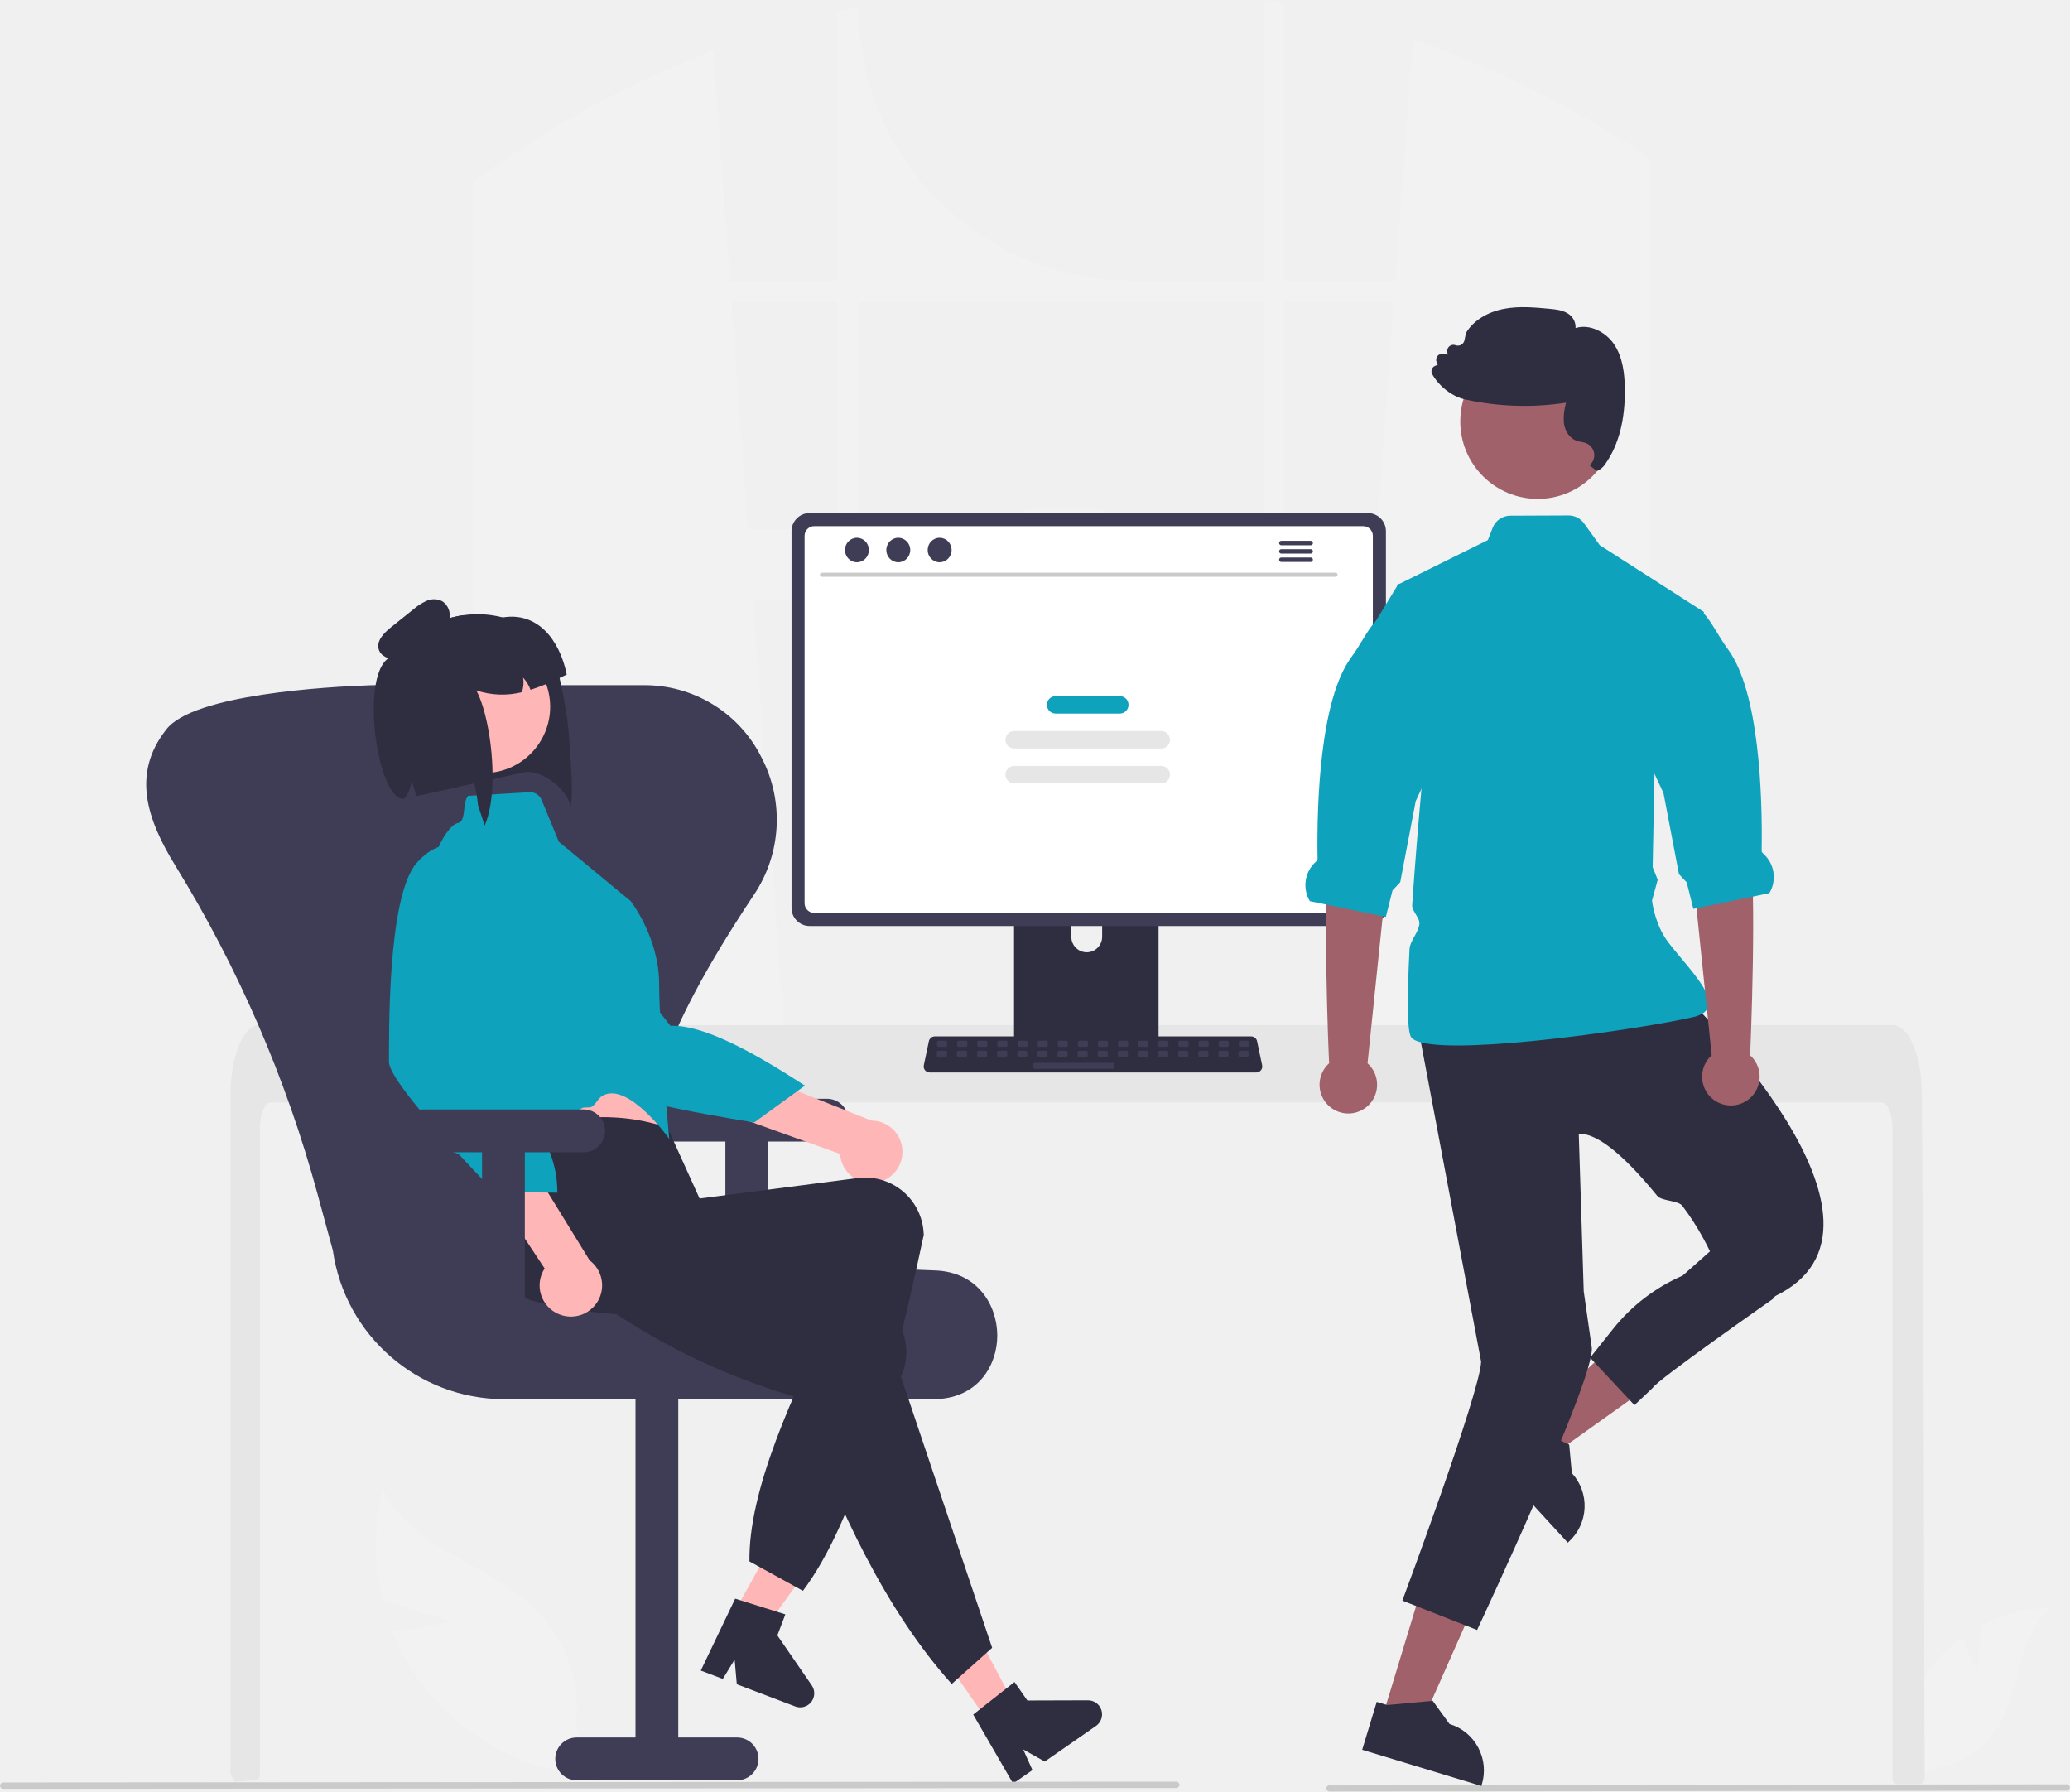
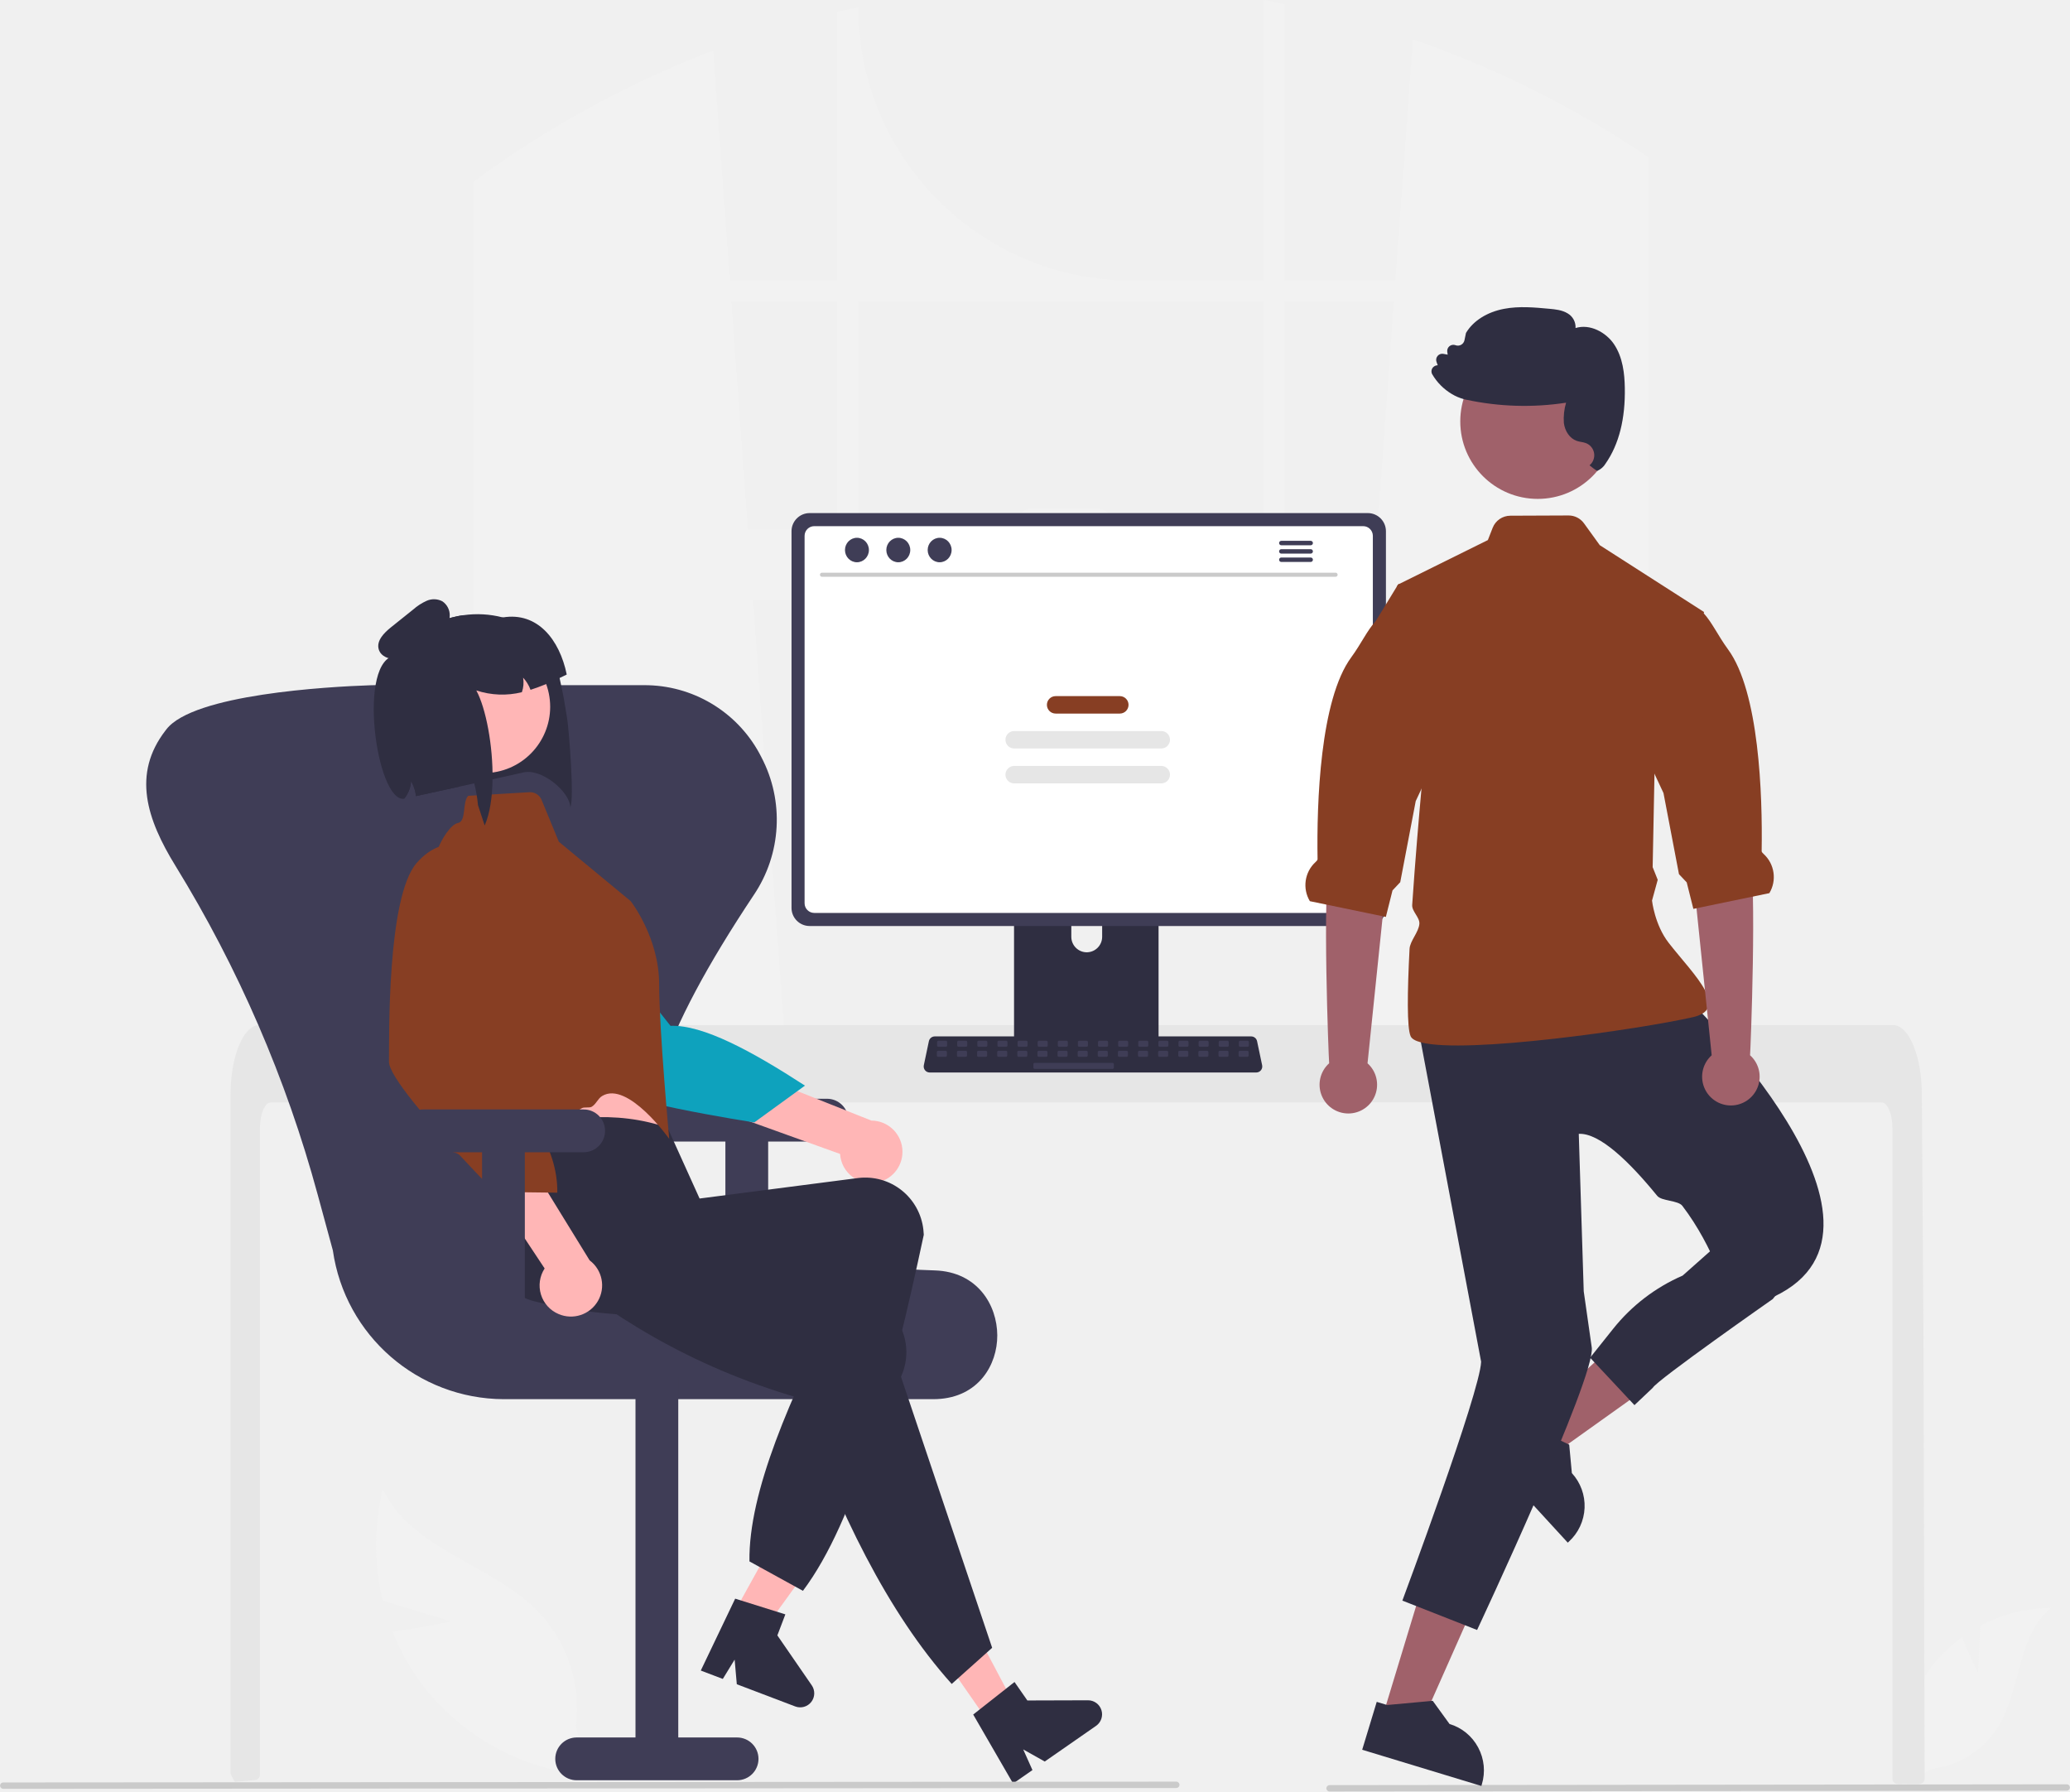
<svg xmlns="http://www.w3.org/2000/svg" data-name="Layer 1" width="774.131" height="669.898" viewBox="0 0 774.131 669.898">
  <path d="M824.241,170.371c-.87-.58-1.75-1.13-2.62-1.69a380.241,380.241,0,0,0-80.31-38.93l-6.54,90.22h-41.46v-103.39c-2.61-.54-5.24-1.05-7.87-1.53v104.92H636.171A102.27,102.27,0,0,1,533.901,117.701v-0c-2.64.57-5.26,1.18-7.88,1.83v100.44h-40.13l-6.23-86.03a380.858,380.858,0,0,0-81.94,43.53c-.44.3-.88.61-1.31.91-2.21,1.55-4.39,3.13-6.56,4.73v344.19h118.27l-2.09-28.95-11.5-158.95h231.59l-11.5,158.95-2.09,28.95h116.96v-353.45Q826.881,172.081,824.241,170.371Zm-298.22,142.78h-33.39l-6.17-85.3h39.56Zm159.42,0h-56.08v-1.69a6.18,6.18,0,0,0-6.19-6.18h-24.38a6.178,6.178,0,0,0-6.18,6.18v1.69h-58.71v-85.3h151.54Zm7.87,0v-85.3h40.89l-6.17,85.3Z" transform="translate(-212.9343 -115.0508)" fill="#f2f2f2" />
  <path d="M952.684,740.6l.782-17.576a56.765,56.765,0,0,1,26.477-6.702c-12.717,10.397-11.127,30.438-19.749,44.419a34.144,34.144,0,0,1-25.038,15.779L924.514,783.035a57.215,57.215,0,0,1,12.06-46.364,55.267,55.267,0,0,1,10.157-9.437C949.279,733.954,952.684,740.6,952.684,740.6Z" transform="translate(-212.9343 -115.0508)" fill="#f2f2f2" />
  <path d="M381.733,721.34l-25.68-7.775a86.572,86.572,0,0,1,.067-41.654c10.575,22.709,40.792,27.909,58.207,45.916a52.073,52.073,0,0,1,13.888,42.946l5.621,18.181A87.259,87.259,0,0,1,369.859,743.669a84.287,84.287,0,0,1-10.122-18.565C370.629,723.869,381.733,721.34,381.733,721.34Z" transform="translate(-212.9343 -115.0508)" fill="#f2f2f2" />
  <path d="M932.701,780.161a2.038,2.038,0,0,1-.59,1.42,1.988,1.988,0,0,1-1.41.58h-8.04a1.993,1.993,0,0,1-2-2v-243.14c0-5.36-1.8-9.71-4.01-9.72h-602.49c-2.22.01-4.01,4.36-4.02,9.72v241.65a2.006,2.006,0,0,1-1.81,1.99c-1.62.16-3.24.3-4.85.43-.04,0-.08.01-.12.01-.88.08-1.76.14-2.64.21h-.01c-.46-.83-.9-1.68-1.35-2.53a2.088,2.088,0,0,1-.22-.93v-253.44c0-1.48.06-2.97.16-4.44a56.854,56.854,0,0,1,.75-6.02c1.69-9.29,5.51-15.58,9.85-15.6h611a4.683,4.683,0,0,1,1.84.39,7.174,7.174,0,0,1,2.27,1.59,14.071,14.071,0,0,1,2.23,3.05c2.14,3.77,3.67,9.39,4.21,15.93,0,.06.01.12.01.18.14,1.62.21,3.27.2,4.92l.14,21.43.09,12.78.27,40.1.1,14.24Z" transform="translate(-212.9343 -115.0508)" fill="#e6e6e6" />
  <path d="M985.875,784.642l-275.75.307a1.191,1.191,0,0,1,0-2.381l275.75-.307a1.191,1.191,0,0,1,0,2.381Z" transform="translate(-212.9343 -115.0508)" fill="#cacaca" />
  <path d="M643.602,427.312h-48.838a2.606,2.606,0,0,0-2.602,2.609v77.15H646.211v-77.15A2.607,2.607,0,0,0,643.602,427.312Zm-24.255,43.836a5.794,5.794,0,0,1-5.767-5.767v-8.899a5.767,5.767,0,0,1,11.534,0v8.899a5.794,5.794,0,0,1-5.767,5.767Z" transform="translate(-212.9343 -115.0508)" fill="#2f2e41" />
  <path d="M724.474,306.911H515.71a6.777,6.777,0,0,0-6.766,6.766v140.875a6.773,6.773,0,0,0,6.766,6.766H724.474a6.773,6.773,0,0,0,6.766-6.766v-140.875A6.777,6.777,0,0,0,724.474,306.911Z" transform="translate(-212.9343 -115.0508)" fill="#3f3d56" />
  <path d="M722.728,311.797H517.45a3.626,3.626,0,0,0-3.619,3.626V452.806a3.625,3.625,0,0,0,3.619,3.619H722.728a3.625,3.625,0,0,0,3.619-3.619V315.423A3.626,3.626,0,0,0,722.728,311.797Z" transform="translate(-212.9343 -115.0508)" fill="#fff" />
  <path d="M591.995,504.603v7.443a1.458,1.458,0,0,0,1.455,1.455h51.474a1.462,1.462,0,0,0,1.455-1.455V504.603Z" transform="translate(-212.9343 -115.0508)" fill="#3f3d56" />
  <path d="M682.747,516.091H560.618a2.247,2.247,0,0,1-2.198-2.709l1.895-9a2.256,2.256,0,0,1,2.198-1.784H680.852a2.256,2.256,0,0,1,2.198,1.784l1.895,9a2.247,2.247,0,0,1-2.198,2.709Z" transform="translate(-212.9343 -115.0508)" fill="#2f2e41" />
  <rect x="350.446" y="389.168" width="3.761" height="2.257" rx="0.488" fill="#3f3d56" />
  <rect x="357.969" y="389.168" width="3.761" height="2.257" rx="0.488" fill="#3f3d56" />
  <rect x="365.491" y="389.168" width="3.761" height="2.257" rx="0.488" fill="#3f3d56" />
  <rect x="373.014" y="389.168" width="3.761" height="2.257" rx="0.488" fill="#3f3d56" />
  <rect x="380.537" y="389.168" width="3.761" height="2.257" rx="0.488" fill="#3f3d56" />
  <rect x="388.06" y="389.168" width="3.761" height="2.257" rx="0.488" fill="#3f3d56" />
  <rect x="395.583" y="389.168" width="3.761" height="2.257" rx="0.488" fill="#3f3d56" />
  <rect x="403.106" y="389.168" width="3.761" height="2.257" rx="0.488" fill="#3f3d56" />
  <rect x="410.629" y="389.168" width="3.761" height="2.257" rx="0.488" fill="#3f3d56" />
  <rect x="418.152" y="389.168" width="3.761" height="2.257" rx="0.488" fill="#3f3d56" />
  <rect x="425.675" y="389.168" width="3.761" height="2.257" rx="0.488" fill="#3f3d56" />
  <rect x="433.198" y="389.168" width="3.761" height="2.257" rx="0.488" fill="#3f3d56" />
  <rect x="440.721" y="389.168" width="3.761" height="2.257" rx="0.488" fill="#3f3d56" />
  <rect x="448.243" y="389.168" width="3.761" height="2.257" rx="0.488" fill="#3f3d56" />
  <rect x="455.766" y="389.168" width="3.761" height="2.257" rx="0.488" fill="#3f3d56" />
  <rect x="463.289" y="389.168" width="3.761" height="2.257" rx="0.488" fill="#3f3d56" />
  <rect x="350.357" y="392.929" width="3.761" height="2.257" rx="0.488" fill="#3f3d56" />
  <rect x="357.88" y="392.929" width="3.761" height="2.257" rx="0.488" fill="#3f3d56" />
  <rect x="365.403" y="392.929" width="3.761" height="2.257" rx="0.488" fill="#3f3d56" />
  <rect x="372.925" y="392.929" width="3.761" height="2.257" rx="0.488" fill="#3f3d56" />
  <rect x="380.448" y="392.929" width="3.761" height="2.257" rx="0.488" fill="#3f3d56" />
  <rect x="387.971" y="392.929" width="3.761" height="2.257" rx="0.488" fill="#3f3d56" />
  <rect x="395.494" y="392.929" width="3.761" height="2.257" rx="0.488" fill="#3f3d56" />
  <rect x="403.017" y="392.929" width="3.761" height="2.257" rx="0.488" fill="#3f3d56" />
  <rect x="410.54" y="392.929" width="3.761" height="2.257" rx="0.488" fill="#3f3d56" />
  <rect x="418.063" y="392.929" width="3.761" height="2.257" rx="0.488" fill="#3f3d56" />
  <rect x="425.586" y="392.929" width="3.761" height="2.257" rx="0.488" fill="#3f3d56" />
  <rect x="433.109" y="392.929" width="3.761" height="2.257" rx="0.488" fill="#3f3d56" />
  <rect x="440.632" y="392.929" width="3.761" height="2.257" rx="0.488" fill="#3f3d56" />
  <rect x="448.155" y="392.929" width="3.761" height="2.257" rx="0.488" fill="#3f3d56" />
  <rect x="455.677" y="392.929" width="3.761" height="2.257" rx="0.488" fill="#3f3d56" />
  <rect x="463.2" y="392.929" width="3.761" height="2.257" rx="0.488" fill="#3f3d56" />
  <rect x="386.467" y="397.443" width="30.092" height="2.257" rx="0.488" fill="#3f3d56" />
  <path d="M712.413,330.726H520.335a.764.764,0,0,1,0-1.528H712.413a.764.764,0,0,1,0,1.528Z" transform="translate(-212.9343 -115.0508)" fill="#cacaca" />
  <ellipse cx="320.476" cy="205.672" rx="4.476" ry="4.576" fill="#3f3d56" />
  <ellipse cx="335.94" cy="205.672" rx="4.476" ry="4.576" fill="#3f3d56" />
  <ellipse cx="351.404" cy="205.672" rx="4.476" ry="4.576" fill="#3f3d56" />
  <path d="M703.102,317.28H692.117a.832.832,0,0,0,0,1.664h10.985a.832.832,0,0,0,0-1.664Z" transform="translate(-212.9343 -115.0508)" fill="#3f3d56" />
  <path d="M703.102,320.402H692.117a.832.832,0,0,0,0,1.664h10.985a.832.832,0,0,0,0-1.664Z" transform="translate(-212.9343 -115.0508)" fill="#3f3d56" />
  <path d="M703.102,323.521H692.117a.832.832,0,0,0,0,1.664h10.985a.832.832,0,0,0,0-1.664Z" transform="translate(-212.9343 -115.0508)" fill="#3f3d56" />
-   <rect x="391.518" y="260.3" width="30.529" height="6.528" rx="3.264" fill="#0ea2bd" />
+   <rect x="391.518" y="260.3" width="30.529" height="6.528" rx="3.264" fill="#873e23" />
  <rect x="376.013" y="273.356" width="61.539" height="6.528" rx="3.264" fill="#e6e6e6" />
  <rect x="376.013" y="286.413" width="61.539" height="6.528" rx="3.264" fill="#e6e6e6" />
  <path d="M522.211,525.911h-60a8,8,0,1,0,0,16h22v62h16v-62h22a8,8,0,1,0,0-16Z" transform="translate(-212.9343 -115.0508)" fill="#3f3d56" />
  <path d="M561.812,638.248H401.329a64.805,64.805,0,0,1-63.917-55.636l-5.681-20.896a469.077,469.077,0,0,0-53.181-122.903c-10.747-17.454-16.279-34.349-3.715-50.615q.16-.208.316-.41c10.077-13.116,60.234-15.956,76.585-16.508q.969-.033,1.945-.033h99.819q.977,0,1.945.033a48.847,48.847,0,0,1,42.236,26.921,50.331,50.331,0,0,1-2.856,51.53c-35.063,52.671-45.799,85.697-34.808,107.085,10.631,20.688,43.22,31.265,102.559,33.285,15.946.543,23.265,12.96,23.316,24.267.05,11.015-6.986,23.176-22.553,23.848Q562.581,638.248,561.812,638.248Z" transform="translate(-212.9343 -115.0508)" fill="#3f3d56" />
  <path d="M428.592,780.748h60a8,8,0,0,0,0-16h-22v-135h-16v135h-22a8,8,0,1,0,0,16Z" transform="translate(-212.9343 -115.0508)" fill="#3f3d56" />
  <path d="M423.8,376.259l1.258,7.643c.595,3.706,2.75,29.886,1.153,33.009-.141-5.831-11-15-18.036-12.907l-11.042,2.453-6.853,1.525-5.578,1.223-16.209,3.541c-.028-.188-.049-.388-.077-.576-.038-.237-.077-.474-.125-.709a14.091,14.091,0,0,0-1.629-4.321,10.78,10.78,0,0,1-1.542,5.082.869.869,0,0,0-.066.126,12.734,12.734,0,0,1-.951,1.338.217.217,0,0,0-.043.039s-3.33-53.09-2.982-53.58c.255-.348.513-.687.782-1.017.267-.34.527-.669.806-1.002a.435.435,0,0,0,.09-.11,35.997,35.997,0,0,1,2.479-2.651c.256-.246.521-.495.787-.743a36.942,36.942,0,0,1,14.178-8.178c.595-.183,1.214-.351,1.843-.52.621-.158,1.254-.308,1.891-.438l.216-.044c.304-.062.619-.116.925-.169.384-.068.77-.127,1.148-.174a37.237,37.237,0,0,1,14.714.827c.01-.002.012.008.022.006a37.943,37.943,0,0,1,11.276,5.022c5.983,3.951,8.313,10.395,9.967,17.63C422.778,371.068,423.267,373.653,423.8,376.259Z" transform="translate(-212.9343 -115.0508)" fill="#2f2e41" />
  <polygon points="269.963 611.271 280.299 616.886 307.661 579.054 292.405 570.768 269.963 611.271" fill="#ffb6b6" />
  <path d="M487.873,712.842l18.764,5.876-2.987,7.861L516.517,745.253a5.253,5.253,0,0,1-6.191,7.891l-21.844-8.299-.811-9.206-4.424,7.217-8.236-3.129Z" transform="translate(-212.9343 -115.0508)" fill="#2f2e41" />
  <path d="M541.444,557.111a11.614,11.614,0,0,1-14.34-10.562l-88.161-31.716,16.18-14.08,83.678,33.317a11.677,11.677,0,0,1,2.644,23.041Z" transform="translate(-212.9343 -115.0508)" fill="#ffb6b6" />
  <path d="M414.314,436.26s-14.848.327-16.169,17.279,31.079,58.882,36.099,65.796,60.777,15.425,60.777,15.425l18.954-13.76c-19.916-12.905-38.092-22.8-50.29-22.355Z" transform="translate(-212.9343 -115.0508)" fill="#0ea2bd" />
  <path d="M396.104,511.058l3.618,15.546s.036,14.335,2.574,16.978c2.521,2.631,57.955-2.651,57.955-2.651s-5.877-23.1-5.799-40.578Z" transform="translate(-212.9343 -115.0508)" fill="#ffb6b6" />
  <path d="M513.211,709.911l-20-11c-.38-26.025,15.273-61.243,33.84-98.132-41.523,7.141-80.696,9.429-114.579.79a21.901,21.901,0,0,1-15.663-26.458q.198-.822.458-1.627c4.055-12.372-5.038-20.128,3.326-33.736,21.996-7.512,42.892-9.634,62-3L474.564,563.219l59.343-7.679a21.882,21.882,0,0,1,24.344,19.294q.12.966.156,1.94C546.407,633.027,532.953,683.642,513.211,709.911Z" transform="translate(-212.9343 -115.0508)" fill="#2f2e41" />
  <circle cx="393.879" cy="379.329" r="24.805" transform="translate(-280.9813 -28.39138) rotate(-11.5642)" fill="#ffb6b6" />
-   <path d="M388.048,412.635l22.861-1.35a4.641,4.641,0,0,1,4.564,2.863l6.46,15.662,26.85,22.192s10.631,13.528,10.655,30.999,3.772,57.91,3.772,57.91-15.515-21.839-25.091-16.03c-1.629.988-2.202,3.009-3.909,4.03-.851.509-2.818.014-3.677.525-13.196,7.833-26.958,15.486-28.244,14.145-2.525-2.635-5.587-16.098-5.587-16.098l-20.926-76.887a28.477,28.477,0,0,1,4.049-23.962c1.462-2.058,2.994-3.59,4.417-3.843C387.439,422.11,385.739,414.947,388.048,412.635Z" transform="translate(-212.9343 -115.0508)" fill="#0ea2bd" />
+   <path d="M388.048,412.635l22.861-1.35a4.641,4.641,0,0,1,4.564,2.863l6.46,15.662,26.85,22.192s10.631,13.528,10.655,30.999,3.772,57.91,3.772,57.91-15.515-21.839-25.091-16.03c-1.629.988-2.202,3.009-3.909,4.03-.851.509-2.818.014-3.677.525-13.196,7.833-26.958,15.486-28.244,14.145-2.525-2.635-5.587-16.098-5.587-16.098l-20.926-76.887a28.477,28.477,0,0,1,4.049-23.962c1.462-2.058,2.994-3.59,4.417-3.843C387.439,422.11,385.739,414.947,388.048,412.635Z" transform="translate(-212.9343 -115.0508)" fill="#873e23" />
  <polygon points="369.583 643.84 379.233 637.131 357.372 595.887 343.13 605.789 369.583 643.84" fill="#ffb6b6" />
  <path d="M583.976,731.217l-15.124,13.518C544.805,717.939,526.625,680.359,511.219,637.682c-40.366-11.822-70.807-30.888-97.382-53.526-9.015-7.628-15.774-17.429-8.085-26.721q.539-.652,1.126-1.26c9.078-9.33,32.101-7.552,45.585-16.1l30.121,32.196-1.895,8.632,56.577,19.165a21.852,21.852,0,0,1,13.336,28.017q-.318.92-.714,1.811Z" transform="translate(-212.9343 -115.0508)" fill="#2f2e41" />
  <path d="M576.891,756.171l15.447-12.165,4.8,6.905,22.678-.069a5.253,5.253,0,0,1,3.015,9.566L603.644,773.745l-8.055-4.531,3.457,7.728-7.234,5.029Z" transform="translate(-212.9343 -115.0508)" fill="#2f2e41" />
  <path d="M421.806,606.403a11.614,11.614,0,0,1-5.19-17.036l-51.754-78.102,21.386-1.626,47.202,76.707a11.677,11.677,0,0,1-11.644,20.057Z" transform="translate(-212.9343 -115.0508)" fill="#ffb6b6" />
-   <path d="M392.049,433.541s-12.103-8.608-23.289,4.198-10.252,65.787-10.357,74.331c-.033,2.675,3.83,8.448,9.153,15.117,2.39,2.994,5.073,6.168,7.831,9.323,1.596,1.826.221,5.626,1.823,7.401,1.593,1.765,6.164,1.505,7.68,3.143,7.194,7.775,13.039,13.694,13.039,13.694l23.42.288c.264-17.41-11.659-32.951-26.976-47.97Z" transform="translate(-212.9343 -115.0508)" fill="#0ea2bd" />
+   <path d="M392.049,433.541s-12.103-8.608-23.289,4.198-10.252,65.787-10.357,74.331c-.033,2.675,3.83,8.448,9.153,15.117,2.39,2.994,5.073,6.168,7.831,9.323,1.596,1.826.221,5.626,1.823,7.401,1.593,1.765,6.164,1.505,7.68,3.143,7.194,7.775,13.039,13.694,13.039,13.694l23.42.288c.264-17.41-11.659-32.951-26.976-47.97Z" transform="translate(-212.9343 -115.0508)" fill="#873e23" />
  <path d="M424.882,367.279c-.918.453-1.808.891-2.683,1.304a83.139,83.139,0,0,1-10.855,4.416,13.666,13.666,0,0,0-2.778-4.545,10.86,10.86,0,0,1-.46,5.433,30.703,30.703,0,0,1-17.038-.658c3.599,6.664,6.258,20.706,6.064,33.229-.084,6.621-.981,12.817-2.938,17.269l-2.515-7.651a47.657,47.657,0,0,0-1.401-8.093c-1.686-7.443-3.261-2.466-5.578,1.223l-16.209,3.541c-.028-.188-.049-.388-.077-.576-.038-.237-.077-.474-.125-.709a14.091,14.091,0,0,0-1.629-4.321,10.78,10.78,0,0,1-1.542,5.082.869.869,0,0,0-.066.126,12.734,12.734,0,0,1-.951,1.338.217.217,0,0,0-.043.039c-10.465,1.4-17.801-52.566-2.98-53.57.431-.029.513-.687.78-1.027.267-.34.527-.669.806-1.002a.435.435,0,0,0,.09-.11c.792-.917,1.612-1.8,2.479-2.651.256-.246.521-.495.787-.743a37.497,37.497,0,0,1,14.18-8.168c.595-.183,1.212-.36,1.841-.53.621-.158,1.254-.308,1.891-.438l.216-.044c.304-.062.619-.116.925-.169.384-.068.77-.127,1.148-.174a9.393,9.393,0,0,1,3.532,3.095l10.355-2.119q.412-.084.829-.139l.02-.004C413.885,343.767,422.197,354.161,424.882,367.279Z" transform="translate(-212.9343 -115.0508)" fill="#2f2e41" />
  <path d="M368.442,357.738c-2.217,1.6-4.55,3.249-7.256,3.646s-5.873-.911-6.622-3.541c-.916-3.216,1.988-6.144,4.598-8.234l8.276-6.627a20.011,20.011,0,0,1,5.074-3.281,6.762,6.762,0,0,1,5.854.196,6.287,6.287,0,0,1,2.763,5.474,11.687,11.687,0,0,1-2.05,5.996,21.089,21.089,0,0,1-13.691,9.307" transform="translate(-212.9343 -115.0508)" fill="#2f2e41" />
  <path d="M431.211,529.911h-60a8,8,0,1,0,0,16h22v62h16v-62h22a8,8,0,0,0,0-16Z" transform="translate(-212.9343 -115.0508)" fill="#3f3d56" />
  <path d="M652.875,783.642l-438.75.307a1.191,1.191,0,0,1,0-2.381l438.75-.307a1.191,1.191,0,0,1,0,2.381Z" transform="translate(-212.9343 -115.0508)" fill="#cacaca" />
  <polygon points="567.621 535.776 577.388 546.42 623.092 513.812 608.676 498.102 567.621 535.776" fill="#a0616a" />
  <path d="M800.771,665.891v-.01l-.99-10.63-.45-.21-2.63-1.25-12.41-5.87-.26-.28-2.49-2.72-13.79,12.66,18.68,20.36,12.81,13.96.43-.4a18.112,18.112,0,0,0,1.1-25.61Z" transform="translate(-212.9343 -115.0508)" fill="#2f2e41" />
  <polygon points="517.018 641.96 530.84 646.159 553.614 594.841 533.213 588.644 517.018 641.96" fill="#a0616a" />
  <path d="M765.741,768.501a17.957,17.957,0,0,0-10.72-8.8l-6.27-8.65-.49.04-16.57,1.52-.37-.11-3.52-1.07-5.44,17.91,44.57,13.54.17-.57A18.053,18.053,0,0,0,765.741,768.501Z" transform="translate(-212.9343 -115.0508)" fill="#2f2e41" />
  <path id="b2eb929e-713e-4b71-a146-193a455bcc79-33" data-name="Path 17" d="M843.932,488.318s88.251,85.207,32.46,111.582H859.148s-5.182-18.41-17.045-33.935c-1.629-2.132-7.733-1.699-9.428-3.777-10.349-12.687-21.569-23.583-29.318-23.15l1.854,58.873,3,21c1.575,10.856-42.882,105.643-42.882,105.643l-27.943-10.982s29.113-78.071,29.454-89.326L743.509,500.491Z" transform="translate(-212.9343 -115.0508)" fill="#2f2e41" />
-   <path d="M851.291,492.521a5.258,5.258,0,0,1-1.72,1.56,12.151,12.151,0,0,1-3.61,1.34c-19.87,4.51-84.78,13.86-101.63,9.4-2.07-.54-3.42-1.3-3.86-2.3-1.41-3.16-1.23-16.51-.4-32.63.15-3.02,3.48-6.29,3.68-9.45.14-2.37-2.85-4.6-2.69-7.01,1.1-16.3,2.52-32.91,3.47-43.41.6-6.75,1.01-10.97,1.01-10.97l-10.25-64.63.48-.79.54-.27,33.05-16.36,1.8-4.6a7.118,7.118,0,0,1,6.59-4.51l21.77-.09a7.095,7.095,0,0,1,5.79,2.94l5.9,8.17,39,25-.15.46-18.3,55.69-.09,4.34v.01l-.68,34.9,1.89,4.73-2.13,7.76s.98,9.07,6.23,15.81c4.76,6.12,10.82,12.5,13.56,17.68v.01C852.061,488.161,852.571,490.641,851.291,492.521Z" transform="translate(-212.9343 -115.0508)" fill="#0ea2bd" />
+   <path d="M851.291,492.521a5.258,5.258,0,0,1-1.72,1.56,12.151,12.151,0,0,1-3.61,1.34c-19.87,4.51-84.78,13.86-101.63,9.4-2.07-.54-3.42-1.3-3.86-2.3-1.41-3.16-1.23-16.51-.4-32.63.15-3.02,3.48-6.29,3.68-9.45.14-2.37-2.85-4.6-2.69-7.01,1.1-16.3,2.52-32.91,3.47-43.41.6-6.75,1.01-10.97,1.01-10.97l-10.25-64.63.48-.79.54-.27,33.05-16.36,1.8-4.6a7.118,7.118,0,0,1,6.59-4.51l21.77-.09a7.095,7.095,0,0,1,5.79,2.94l5.9,8.17,39,25-.15.46-18.3,55.69-.09,4.34v.01l-.68,34.9,1.89,4.73-2.13,7.76s.98,9.07,6.23,15.81c4.76,6.12,10.82,12.5,13.56,17.68v.01C852.061,488.161,852.571,490.641,851.291,492.521Z" transform="translate(-212.9343 -115.0508)" fill="#873e23" />
  <path id="e9cec503-1de8-4692-84d1-4d2e854ea0bd-34" data-name="Path 18" d="M880.629,594.839l-4.717,5.96s-43.383,30.352-44.873,33.188l-6.856,6.488-16.59-17.733,8.627-10.813a67.724,67.724,0,0,1,25.979-19.89h0l13.222-11.73Z" transform="translate(-212.9343 -115.0508)" fill="#2f2e41" />
  <path d="M853.063,509.651,845.163,433.181,843.078,401.708l22.113-3.998s-.876,22.504,2.021,35.201c2.859,12.529.379,75.062.203,76.734a10.758,10.758,0,1,1-14.35.007Z" transform="translate(-212.9343 -115.0508)" fill="#a0616a" />
-   <path d="M874.633,449.028l-28.422,5.883-2.485-9.908-2.897-3.074-5.789-30.323-8.305-17.763,2.159-60.744,21.094,11.187.026.02c3.226,3.502,5.45,8.515,9.147,13.544,11.65,15.849,12.942,54.36,12.589,75.454-.006.346.342.712.761,1.096a11.695,11.695,0,0,1,2.123,14.626Z" transform="translate(-212.9343 -115.0508)" fill="#0ea2bd" />
+   <path d="M874.633,449.028l-28.422,5.883-2.485-9.908-2.897-3.074-5.789-30.323-8.305-17.763,2.159-60.744,21.094,11.187.026.02c3.226,3.502,5.45,8.515,9.147,13.544,11.65,15.849,12.942,54.36,12.589,75.454-.006.346.342.712.761,1.096a11.695,11.695,0,0,1,2.123,14.626Z" transform="translate(-212.9343 -115.0508)" fill="#873e23" />
  <path d="M724.359,512.651l7.9-76.47,2.085-31.473-22.113-3.998s.876,22.504-2.021,35.201c-2.859,12.529-.379,75.062-.203,76.734a10.758,10.758,0,1,0,14.35.007Z" transform="translate(-212.9343 -115.0508)" fill="#a0616a" />
-   <path d="M750.691,396.841l-6.16,13.18-2.15,4.59-5.79,30.32-2.89,3.07-2.49,9.91-1.17-.24-21.1-4.37-6.15-1.27a11.691,11.691,0,0,1,2.12-14.63c.42-.38.77-.75.76-1.1-.35-21.09.94-59.6,12.59-75.45,3.7-5.03,5.92-10.04,9.15-13.54.01-.01.01-.02.02-.02l7.86-12.87.48-.79.54-.27Z" transform="translate(-212.9343 -115.0508)" fill="#0ea2bd" />
+   <path d="M750.691,396.841l-6.16,13.18-2.15,4.59-5.79,30.32-2.89,3.07-2.49,9.91-1.17-.24-21.1-4.37-6.15-1.27a11.691,11.691,0,0,1,2.12-14.63c.42-.38.77-.75.76-1.1-.35-21.09.94-59.6,12.59-75.45,3.7-5.03,5.92-10.04,9.15-13.54.01-.01.01-.02.02-.02l7.86-12.87.48-.79.54-.27Z" transform="translate(-212.9343 -115.0508)" fill="#873e23" />
  <circle id="e944ea38-edcc-43c9-bf24-dbaf21228ba4" data-name="Ellipse 5" cx="575.073" cy="157.587" r="28.966" fill="#a0616a" />
  <path d="M820.571,259.931c-.1-4.94-.66-11.26-4.12-16.3-2.92-4.24-8.81-7.6-14.3-5.92a5.946,5.946,0,0,0-2.96-5.48c-2.08-1.27-4.58-1.5-6.79-1.71-5.57-.52-11.34-1.06-16.98.01-6.33,1.2-11.51,4.46-14.2,8.95l-.06.14-.55,2.66a2.525,2.525,0,0,1-1.25,1.7,2.481,2.481,0,0,1-2.11.15,2.29,2.29,0,0,0-3.07,2.48l.15,1.06-1.59-.3a2.284,2.284,0,0,0-2.57,3.05l.44,1.21a2.448,2.448,0,0,0-1.75.77,2.237,2.237,0,0,0-.3,2.62,20.812,20.812,0,0,0,7.34,7.38,17.303,17.303,0,0,0,4.37,1.87q.48.135.99.24a103.062,103.062,0,0,0,37.35,1.12,21.157,21.157,0,0,0-.83,7.56c.4,3.19,2.27,5.82,4.77,6.7a10.001,10.001,0,0,0,1.74.42,10.734,10.734,0,0,1,1.67.41,4.863,4.863,0,0,1,1.42,8.32s2.62,2.17,2.95,2.06a6.733,6.733,0,0,0,3.08-2.74C818.401,281.181,820.811,271.621,820.571,259.931Z" transform="translate(-212.9343 -115.0508)" fill="#2f2e41" />
</svg>
